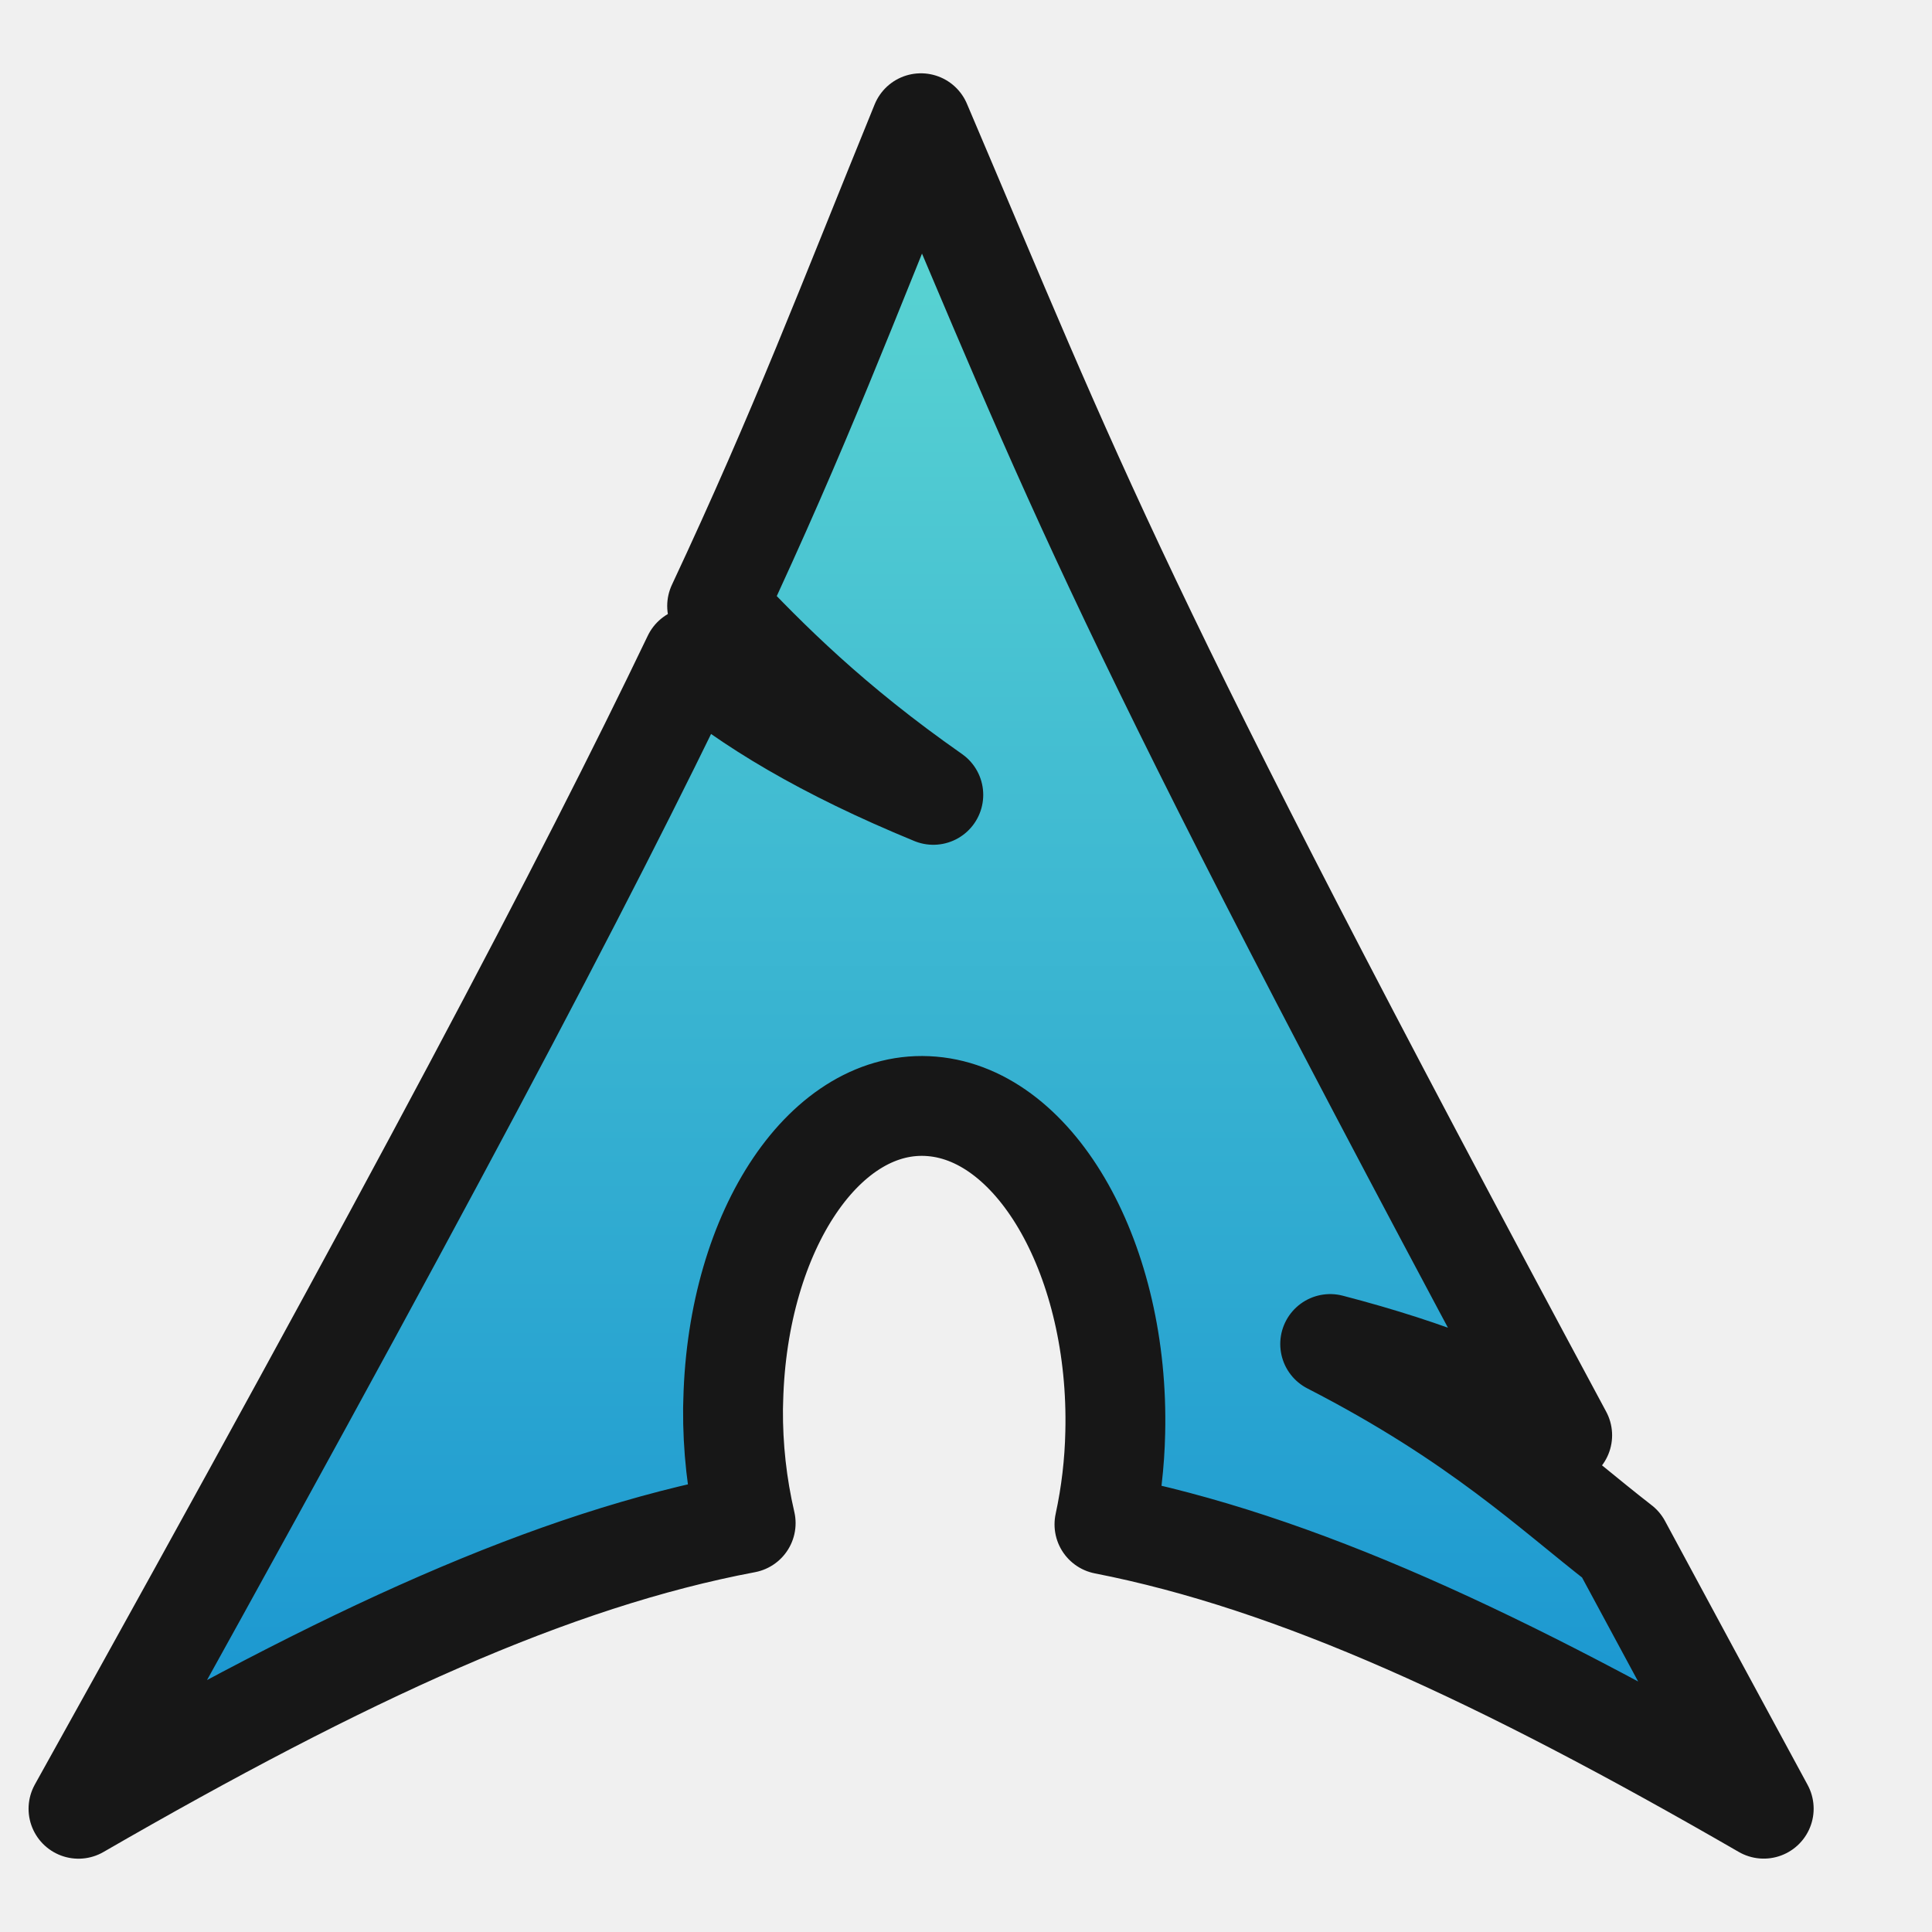
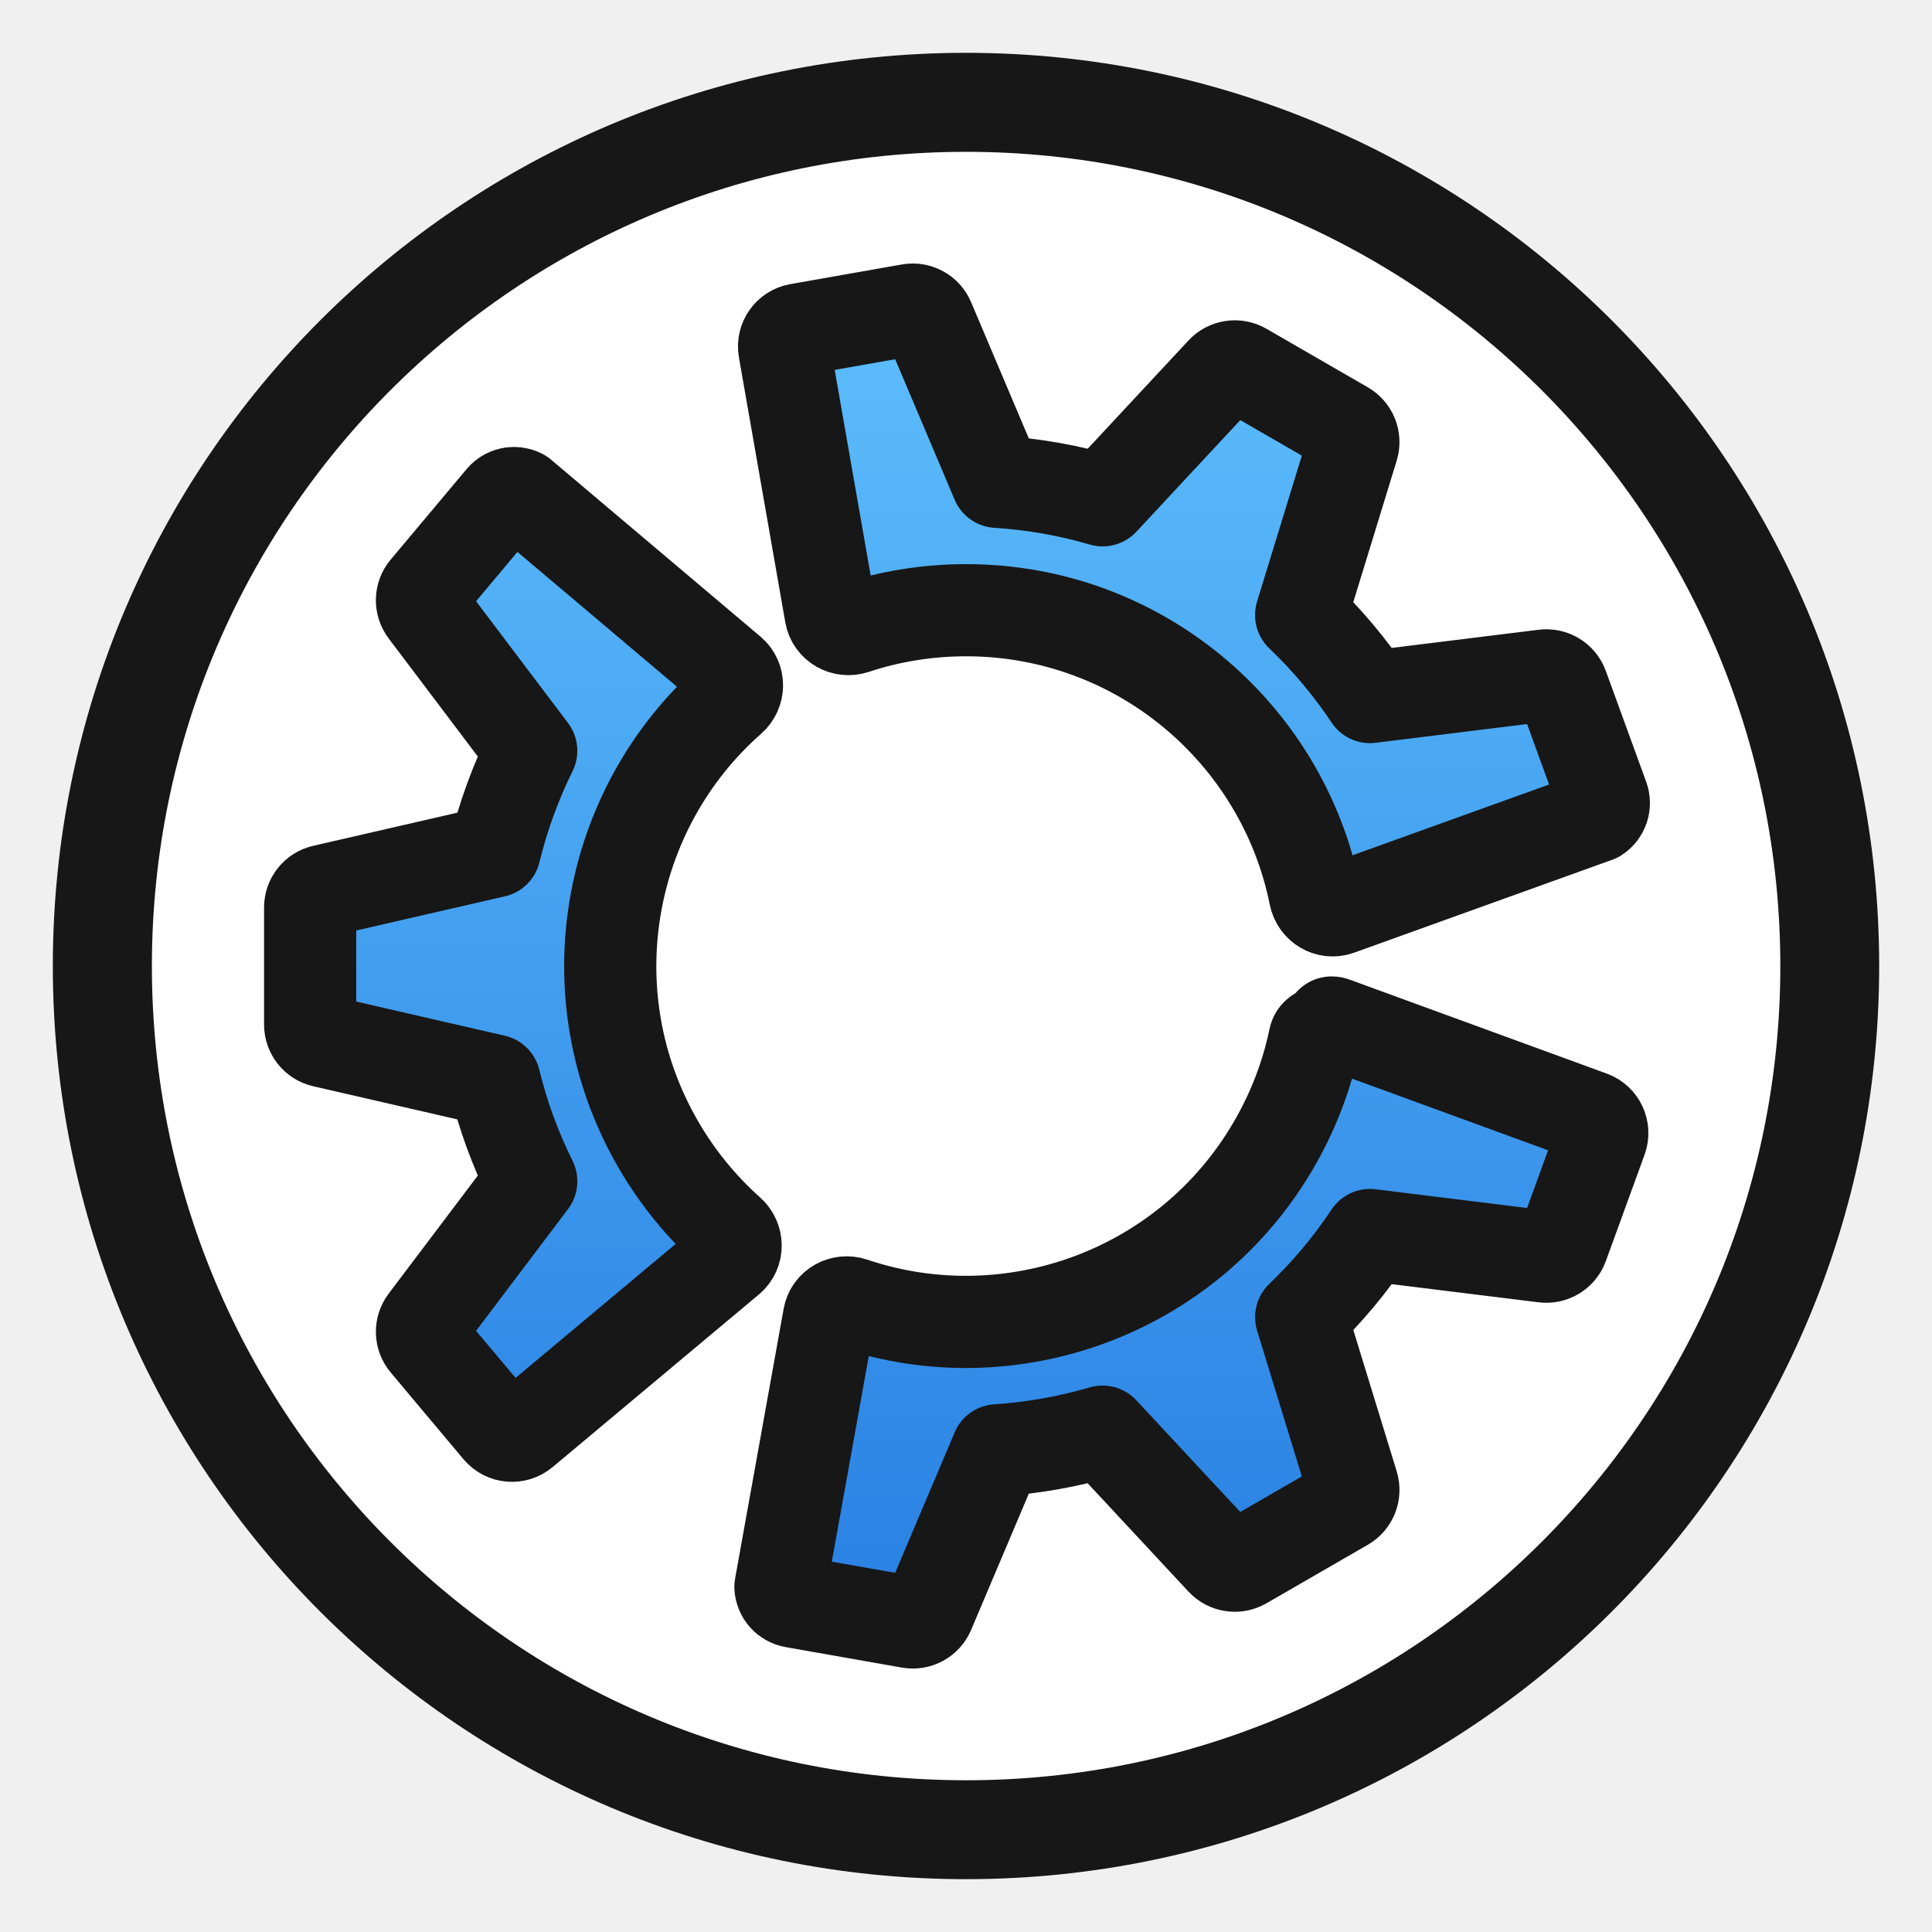
<svg xmlns="http://www.w3.org/2000/svg" viewBox="0 0 256 256" width="256" height="256">
  <defs>
-     <linearGradient id="arch_grad" x1="0%" y1="0%" x2="0%" y2="100%">
-       <stop offset="0%" stop-color="#5ED8D2" />
-       <stop offset="100%" stop-color="#1793D1" />
+     <linearGradient id="kub_grad" x1="0%" y1="0%" x2="0%" y2="100%">
+       <stop offset="0%" stop-color="#65C7FF" />
+       <stop offset="100%" stop-color="#2076DF" />
    </linearGradient>
  </defs>
-   <g transform="translate(10.4, 10.4) scale(9.8)">
-     <path d="M11.39.605C10.376 3.092 9.764 4.72 8.635 7.132c.693.734 1.543 1.589 2.923 2.554-1.484-.61-2.496-1.224-3.252-1.86C6.86 10.842 4.596 15.138 0 23.395c3.612-2.085 6.412-3.37 9.021-3.862a6.61 6.61 0 01-.171-1.547l.003-.115c.058-2.315 1.261-4.095 2.687-3.973 1.426.12 2.534 2.096 2.478 4.409a6.52 6.52 0 01-.146 1.243c2.58.505 5.352 1.787 8.914 3.844-.702-1.293-1.33-2.459-1.929-3.57-.943-.73-1.926-1.682-3.933-2.713 1.38.359 2.367.772 3.137 1.234-6.09-11.334-6.582-12.84-8.67-17.74z" fill="url(#arch_grad)" stroke="#171717" stroke-width="1.35" stroke-linejoin="round" stroke-linecap="round" />
+   <circle cx="128" cy="128" r="114" fill="url(#kub_grad)" stroke="#171717" stroke-width="14" />
+   <g transform="translate(-35.09, -34.59) scale(1.6285)">
+     <path d="m 100.155,29.844 c -38.659,0 -69.999,31.339 -69.999,69.998 0,38.658 31.34,70.002 69.999,70.002 38.66,0 70.001,-31.344 70.001,-70.002 0,-38.659 -31.341,-69.998 -70.001,-69.998 z m -4.103,16.607 c 0.462,0.077 0.867,0.385 1.057,0.835 l 5.571,13.157 c 2.963,0.187 5.837,0.7 8.587,1.505 l 9.728,-10.45 c 0.445,-0.477 1.16,-0.585 1.725,-0.259 l 8.247,4.762 c 0.565,0.326 0.83,0.999 0.639,1.622 l -4.19,13.661 c 2.103,2.008 3.983,4.246 5.603,6.673 l 14.177,-1.754 c 0.647,-0.08 1.265,0.297 1.488,0.91 l 3.288,9.034 c 0.205,0.564 -0.005,1.193 -0.509,1.52 l -21.01,7.563 c -0.837,0.301 -1.736,-0.245 -1.911,-1.117 -2.659,-13.245 -14.357,-23.222 -28.386,-23.222 -3.179,0 -6.24,0.512 -9.101,1.459 -0.843,0.279 -1.762,-0.233 -1.915,-1.108 l -3.775,-21.57 c -0.134,-0.761 0.376,-1.486 1.136,-1.62 l 9.077,-1.6 c 0.161,-0.029 0.321,-0.028 0.474,-0.002 z M 63.222,61.367 c 0.105,-0.013 0.212,-0.012 0.32,0.002 0.142,0.019 0.283,0.062 0.416,0.13 l 17.055,14.412 c 0.679,0.574 0.656,1.628 -0.01,2.215 -10.141,8.925 -12.933,24.044 -5.918,36.193 1.59,2.754 3.564,5.147 5.815,7.152 0.663,0.591 0.679,1.643 -0.002,2.213 l -16.792,14.053 c -0.592,0.495 -1.475,0.418 -1.972,-0.173 l -5.925,-7.061 c -0.419,-0.5 -0.438,-1.223 -0.045,-1.743 l 8.61,-11.403 c -1.319,-2.659 -2.312,-5.405 -2.99,-8.189 l -13.915,-3.199 c -0.636,-0.146 -1.086,-0.713 -1.086,-1.365 v -9.523 c 0,-0.652 0.451,-1.217 1.086,-1.364 l 13.926,-3.201 c 0.687,-2.825 1.685,-5.573 2.977,-8.189 L 56.163,70.926 c -0.393,-0.521 -0.374,-1.243 0.045,-1.743 l 6.18,-7.365 c 0.217,-0.258 0.518,-0.413 0.835,-0.451 z m 66.586,43.157 c 0,-0.206 0.417,0.002 0.626,0.078 l 20.568,7.516 c 0.726,0.265 1.099,1.068 0.835,1.793 l -3.153,8.661 c -0.223,0.613 -0.84,0.991 -1.487,0.911 l -14.18,-1.754 c -1.643,2.472 -3.525,4.704 -5.597,6.683 l 4.187,13.65 c 0.191,0.623 -0.074,1.297 -0.639,1.623 l -8.248,4.762 c -0.565,0.327 -1.28,0.219 -1.725,-0.259 l -9.735,-10.459 c -2.79,0.817 -5.668,1.327 -8.58,1.517 l -5.57,13.154 c -0.255,0.601 -0.889,0.946 -1.532,0.833 l -9.468,-1.669 c -0.59,-0.104 -1.031,-0.603 -1.062,-1.202 l 3.954,-21.975 c 0.158,-0.875 1.081,-1.381 1.924,-1.097 12.8,4.32 27.289,-0.823 34.304,-12.972 1.59,-2.753 2.677,-5.659 3.288,-8.611 0.135,-0.653 1.29,-0.566 1.29,-1.183 z" fill="#FFFFFF" stroke="#171717" stroke-width="7.5" stroke-linejoin="round" stroke-linecap="round" />
  </g>
</svg>
